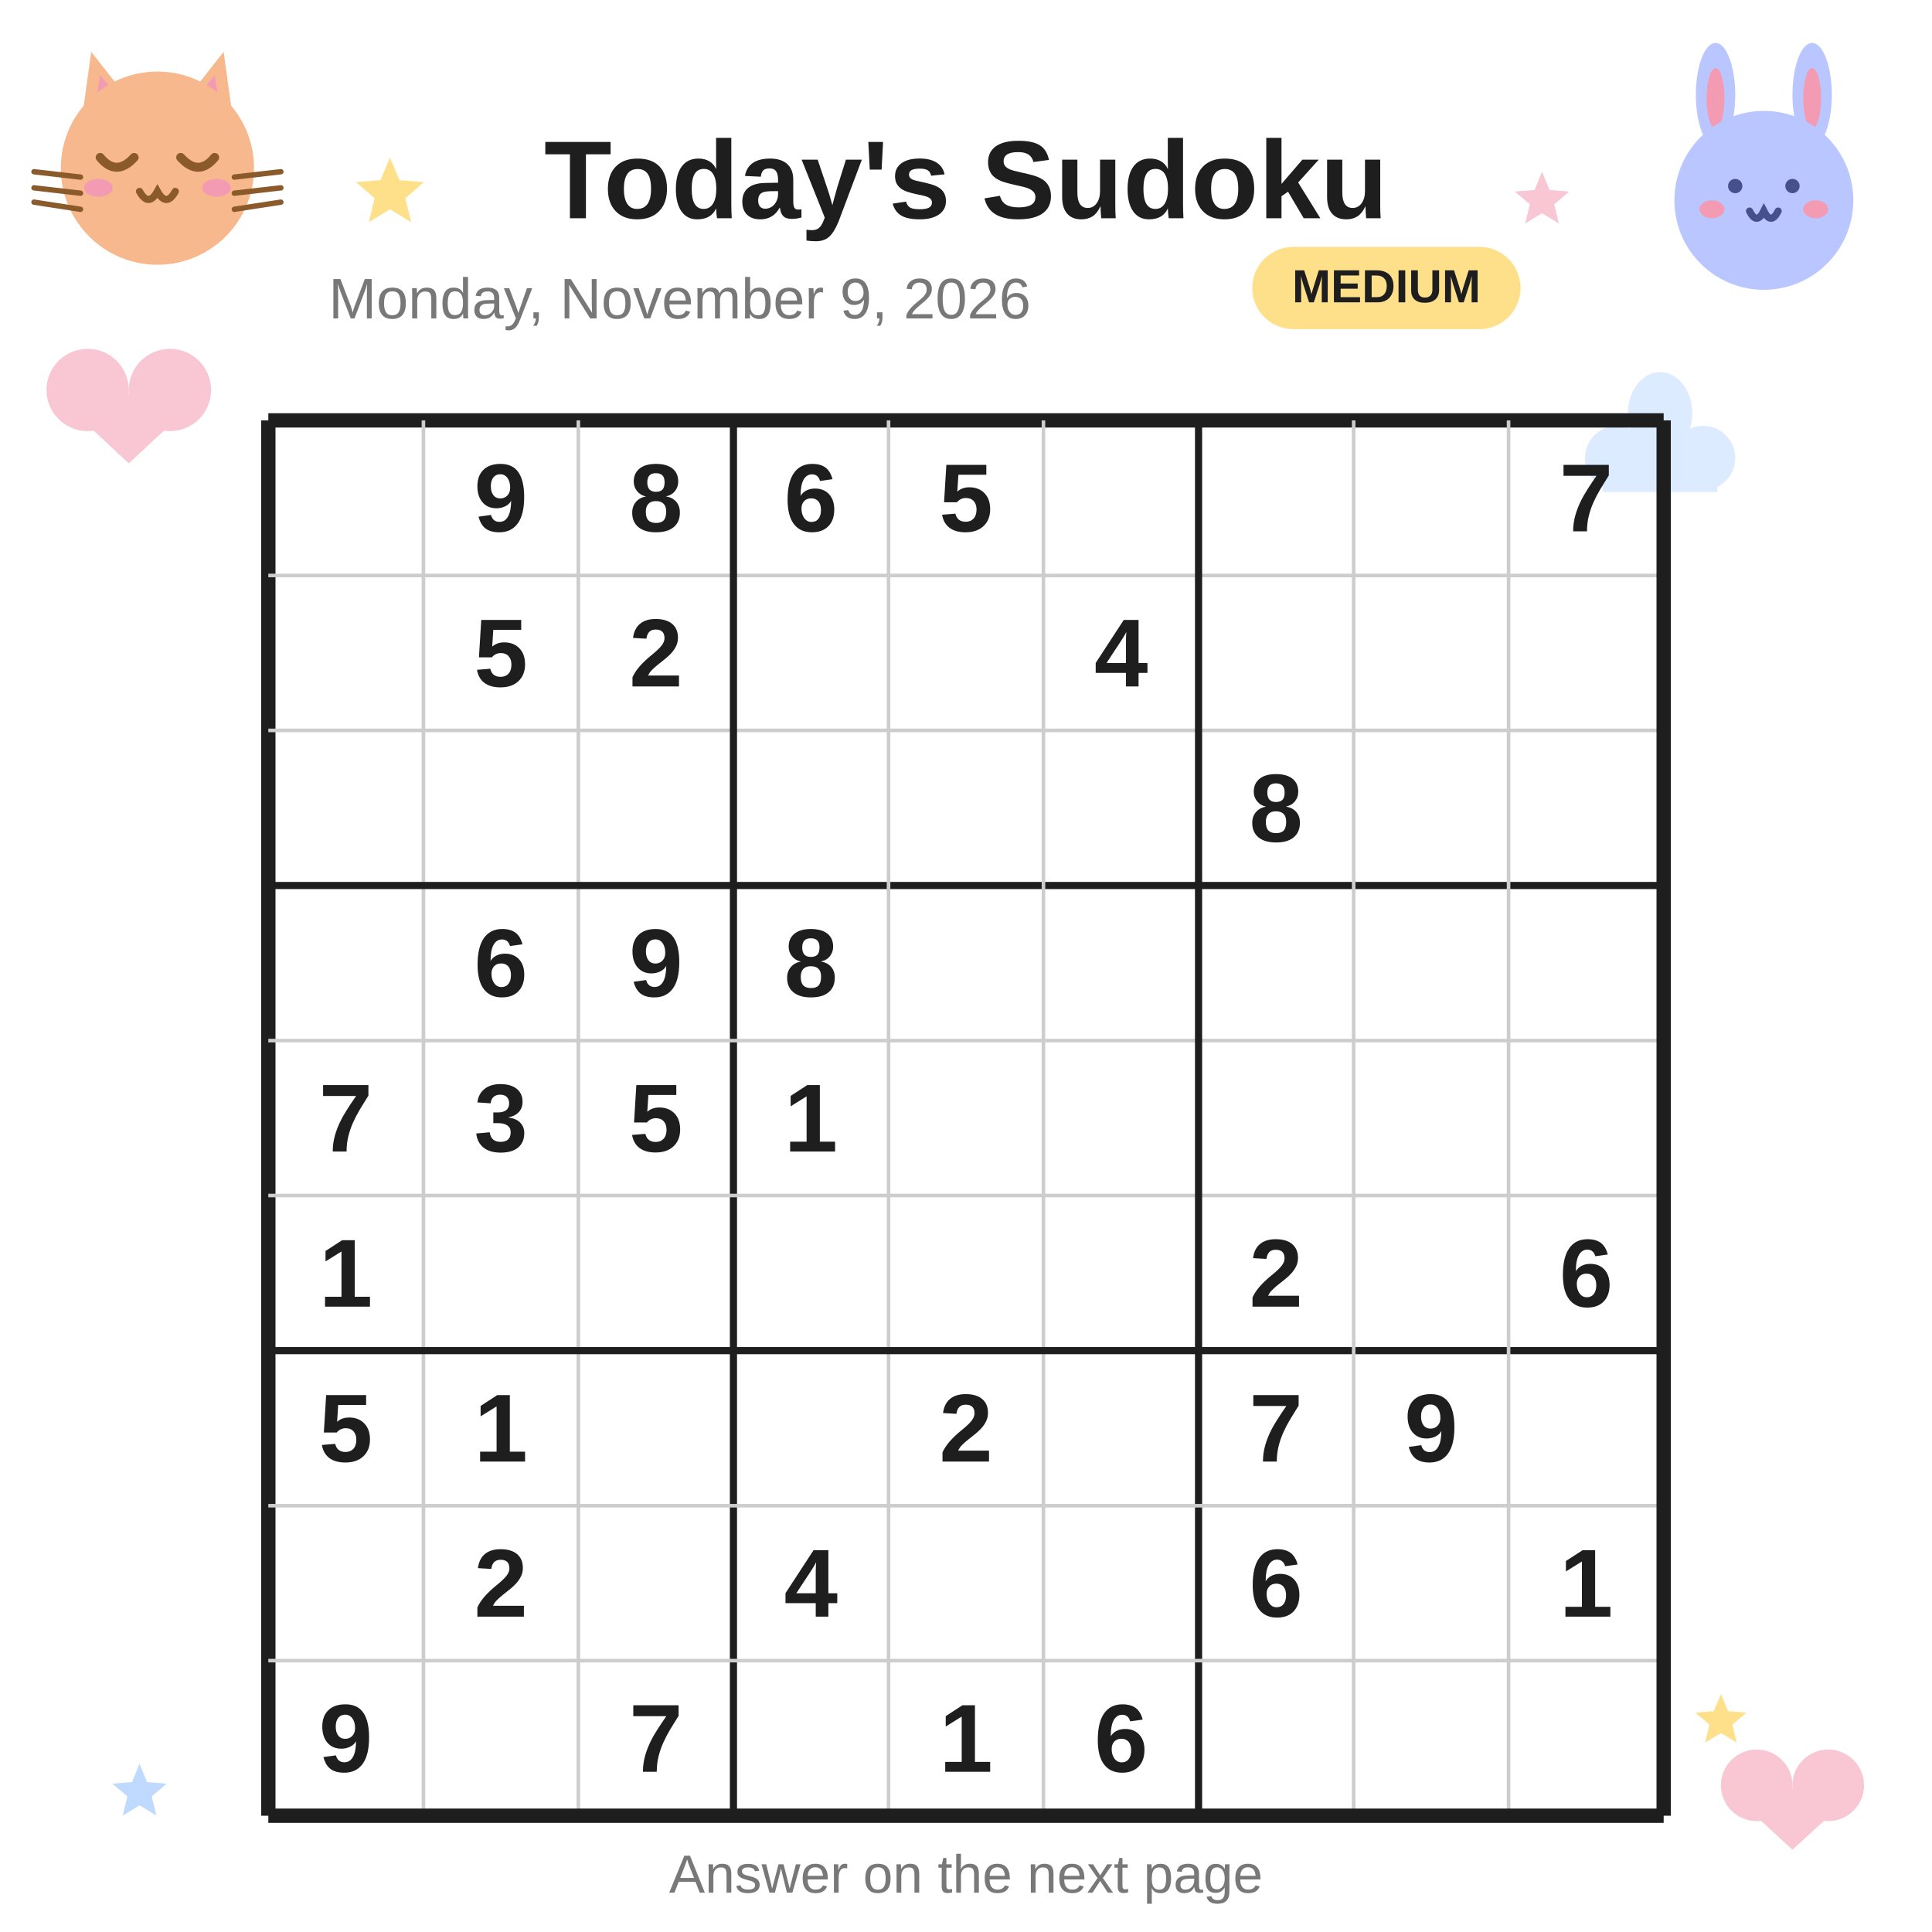
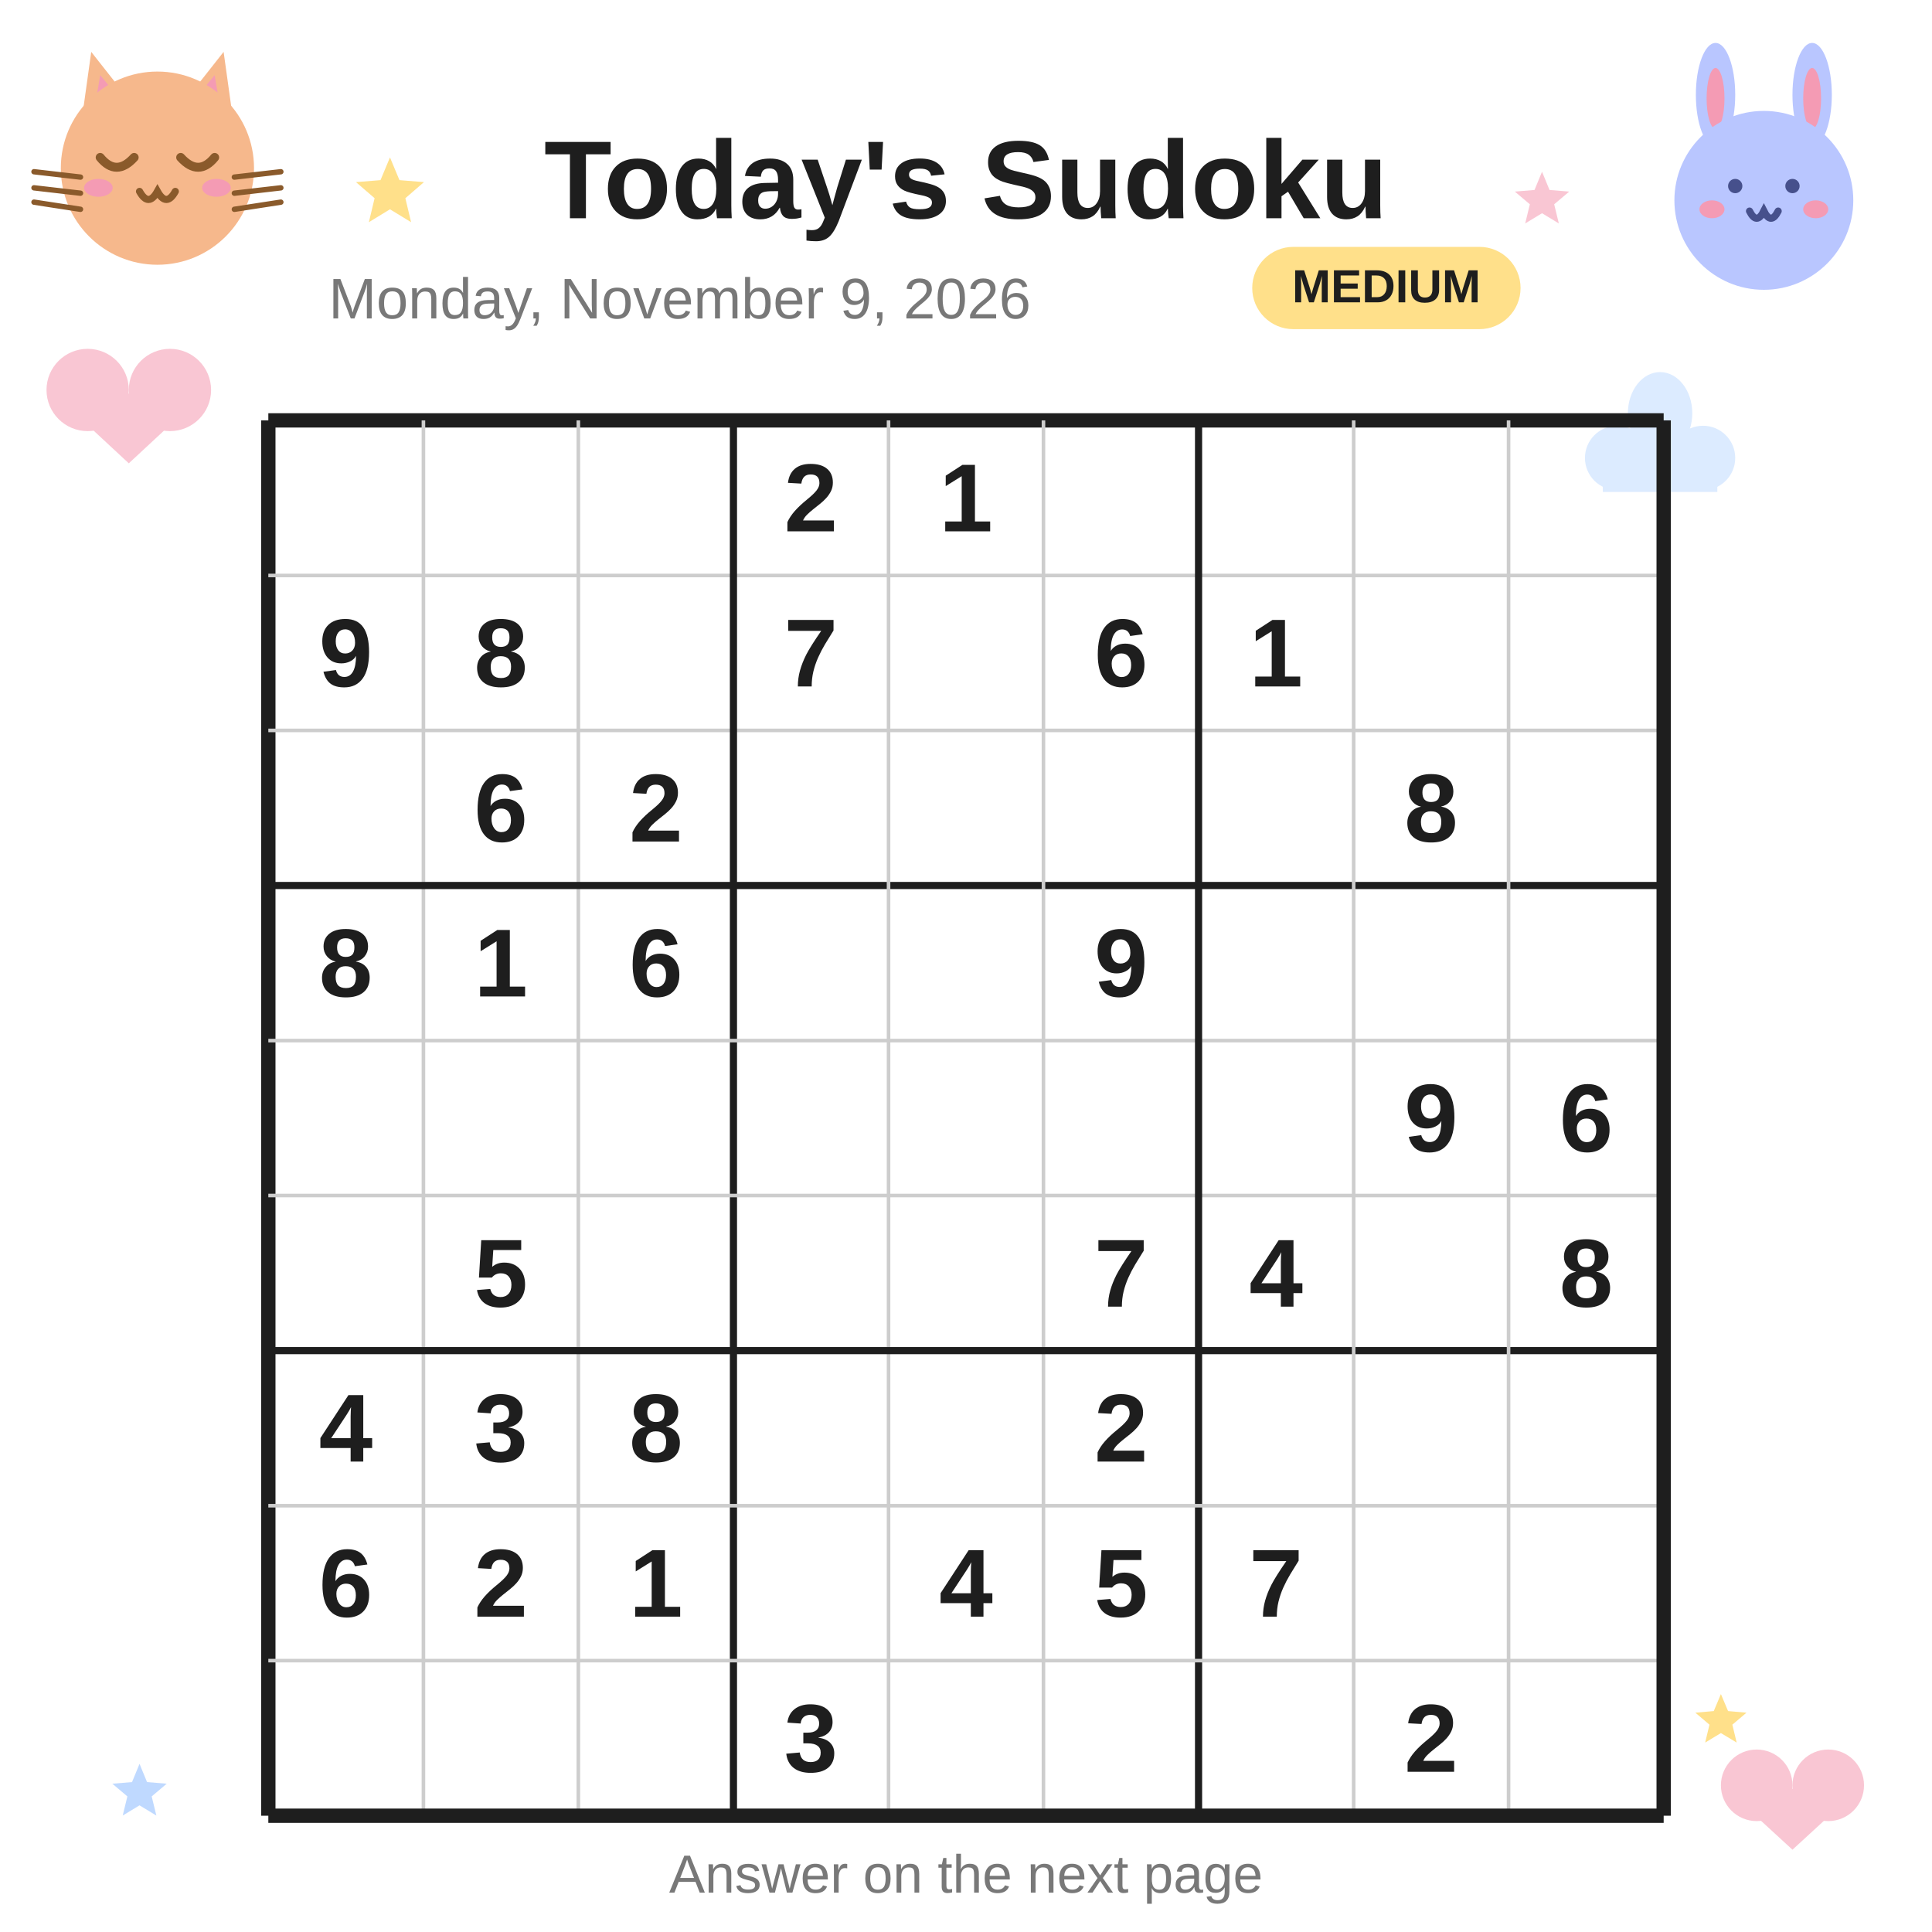
<svg xmlns="http://www.w3.org/2000/svg" viewBox="0 0 1080 1080" width="1080" height="1080">
  <rect width="1080" height="1080" fill="white" />
  <polygon points="45,72 51,29 77,62" fill="#f6b88c" />
  <polygon points="131,72 125,29 99,62" fill="#f6b88c" />
  <polygon points="52,66 56,42 70,59" fill="#f49bb4" />
  <polygon points="124,66 120,42 106,59" fill="#f49bb4" />
  <ellipse cx="88" cy="94" rx="54" ry="54" fill="#f6b88c" />
  <path d="M 56 88 Q 65 99 75 88" stroke="#8a5a2b" stroke-width="5" fill="none" stroke-linecap="round" />
  <path d="M 101 88 Q 111 99 120 88" stroke="#8a5a2b" stroke-width="5" fill="none" stroke-linecap="round" />
  <path d="M 78 107 Q 83 116 88 107 Q 93 116 98 107" stroke="#8a5a2b" stroke-width="4" fill="none" stroke-linecap="round" />
  <ellipse cx="55" cy="105" rx="8" ry="5" fill="#f49bb4" />
  <ellipse cx="121" cy="105" rx="8" ry="5" fill="#f49bb4" />
  <line x1="19" y1="96" x2="45" y2="99" stroke="#8a5a2b" stroke-width="3" stroke-linecap="round" />
  <line x1="131" y1="99" x2="157" y2="96" stroke="#8a5a2b" stroke-width="3" stroke-linecap="round" />
  <line x1="19" y1="105" x2="45" y2="108" stroke="#8a5a2b" stroke-width="3" stroke-linecap="round" />
  <line x1="131" y1="108" x2="157" y2="105" stroke="#8a5a2b" stroke-width="3" stroke-linecap="round" />
  <line x1="19" y1="113" x2="45" y2="117" stroke="#8a5a2b" stroke-width="3" stroke-linecap="round" />
  <line x1="131" y1="117" x2="157" y2="113" stroke="#8a5a2b" stroke-width="3" stroke-linecap="round" />
  <ellipse cx="959" cy="53" rx="11" ry="29" fill="#b9c6ff" />
  <ellipse cx="1013" cy="53" rx="11" ry="29" fill="#b9c6ff" />
  <ellipse cx="959" cy="55" rx="5" ry="17" fill="#f49bb4" />
  <ellipse cx="1013" cy="55" rx="5" ry="17" fill="#f49bb4" />
  <ellipse cx="986" cy="112" rx="50" ry="50" fill="#b9c6ff" />
  <circle cx="970" cy="104" r="4" fill="#46508c" />
  <circle cx="1002" cy="104" r="4" fill="#46508c" />
  <path d="M 978 118 Q 982 126 986 118 Q 990 126 994 118" stroke="#46508c" stroke-width="4" fill="none" stroke-linecap="round" />
  <ellipse cx="957" cy="117" rx="7" ry="5" fill="#f49bb4" />
  <ellipse cx="1015" cy="117" rx="7" ry="5" fill="#f49bb4" />
  <polygon points="218.0,88.0 223.3,100.7 237.0,101.8 226.6,110.8 229.8,124.2 218.0,117.0 206.2,124.2 209.4,110.8 199.0,101.8 212.7,100.7" fill="#ffe08a" />
  <polygon points="862.0,96.0 866.2,106.2 877.2,107.1 868.8,114.2 871.4,124.9 862.0,119.2 852.6,124.9 855.2,114.2 846.8,107.1 857.8,106.2" fill="#f9c6d3" />
  <polygon points="78.0,986.0 82.2,996.2 93.2,997.1 84.8,1004.2 87.4,1014.9 78.0,1009.2 68.6,1014.9 71.2,1004.2 62.8,997.1 73.8,996.2" fill="#bfd9ff" />
  <polygon points="962.0,947.0 966.0,956.5 976.3,957.4 968.4,964.1 970.8,974.1 962.0,968.8 953.2,974.1 955.6,964.1 947.7,957.4 958.0,956.5" fill="#ffe08a" />
  <circle cx="49" cy="218" r="23" fill="#f9c6d3" />
  <circle cx="95" cy="218" r="23" fill="#f9c6d3" />
  <polygon points="30,220 114,220 72,259" fill="#f9c6d3" />
  <circle cx="982" cy="998" r="20" fill="#f9c6d3" />
  <circle cx="1022" cy="998" r="20" fill="#f9c6d3" />
  <polygon points="965,1000 1039,1000 1002,1034" fill="#f9c6d3" />
  <g fill="#dcebff">
    <ellipse cx="904" cy="256" rx="18" ry="18" />
    <ellipse cx="928" cy="231" rx="18" ry="23" />
    <ellipse cx="952" cy="256" rx="18" ry="18" />
    <rect x="896" y="250" width="64" height="25" />
  </g>
  <text x="540" y="122" text-anchor="middle" font-family="DM Sans, Arial, Helvetica, sans-serif" font-size="62" font-weight="700" fill="#1e1e1e">Today's Sudoku</text>
  <text x="380" y="178" text-anchor="middle" font-family="DM Sans, Arial, Helvetica, sans-serif" font-size="32" fill="#787878">Monday, November 9, 2026</text>
  <rect x="700" y="138" width="150" height="46" rx="23" fill="#ffe08a" />
  <text x="775" y="169" text-anchor="middle" font-family="DM Sans, Arial, Helvetica, sans-serif" font-size="26" font-weight="700" fill="#1e1e1e">MEDIUM</text>
-   <text x="280.0" y="278.3" text-anchor="middle" dominant-baseline="central" font-family="DM Sans, Arial, Helvetica, sans-serif" font-size="54" font-weight="700" fill="#1e1e1e">9</text>
-   <text x="366.7" y="278.3" text-anchor="middle" dominant-baseline="central" font-family="DM Sans, Arial, Helvetica, sans-serif" font-size="54" font-weight="700" fill="#1e1e1e">8</text>
-   <text x="453.3" y="278.3" text-anchor="middle" dominant-baseline="central" font-family="DM Sans, Arial, Helvetica, sans-serif" font-size="54" font-weight="700" fill="#1e1e1e">6</text>
-   <text x="540.0" y="278.3" text-anchor="middle" dominant-baseline="central" font-family="DM Sans, Arial, Helvetica, sans-serif" font-size="54" font-weight="700" fill="#1e1e1e">5</text>
-   <text x="886.7" y="278.3" text-anchor="middle" dominant-baseline="central" font-family="DM Sans, Arial, Helvetica, sans-serif" font-size="54" font-weight="700" fill="#1e1e1e">7</text>
-   <text x="280.0" y="365.0" text-anchor="middle" dominant-baseline="central" font-family="DM Sans, Arial, Helvetica, sans-serif" font-size="54" font-weight="700" fill="#1e1e1e">5</text>
-   <text x="366.7" y="365.0" text-anchor="middle" dominant-baseline="central" font-family="DM Sans, Arial, Helvetica, sans-serif" font-size="54" font-weight="700" fill="#1e1e1e">2</text>
-   <text x="626.7" y="365.0" text-anchor="middle" dominant-baseline="central" font-family="DM Sans, Arial, Helvetica, sans-serif" font-size="54" font-weight="700" fill="#1e1e1e">4</text>
-   <text x="713.3" y="451.7" text-anchor="middle" dominant-baseline="central" font-family="DM Sans, Arial, Helvetica, sans-serif" font-size="54" font-weight="700" fill="#1e1e1e">8</text>
-   <text x="280.0" y="538.3" text-anchor="middle" dominant-baseline="central" font-family="DM Sans, Arial, Helvetica, sans-serif" font-size="54" font-weight="700" fill="#1e1e1e">6</text>
-   <text x="366.7" y="538.3" text-anchor="middle" dominant-baseline="central" font-family="DM Sans, Arial, Helvetica, sans-serif" font-size="54" font-weight="700" fill="#1e1e1e">9</text>
-   <text x="453.3" y="538.3" text-anchor="middle" dominant-baseline="central" font-family="DM Sans, Arial, Helvetica, sans-serif" font-size="54" font-weight="700" fill="#1e1e1e">8</text>
-   <text x="193.3" y="625.0" text-anchor="middle" dominant-baseline="central" font-family="DM Sans, Arial, Helvetica, sans-serif" font-size="54" font-weight="700" fill="#1e1e1e">7</text>
-   <text x="280.0" y="625.0" text-anchor="middle" dominant-baseline="central" font-family="DM Sans, Arial, Helvetica, sans-serif" font-size="54" font-weight="700" fill="#1e1e1e">3</text>
-   <text x="366.7" y="625.0" text-anchor="middle" dominant-baseline="central" font-family="DM Sans, Arial, Helvetica, sans-serif" font-size="54" font-weight="700" fill="#1e1e1e">5</text>
-   <text x="453.3" y="625.0" text-anchor="middle" dominant-baseline="central" font-family="DM Sans, Arial, Helvetica, sans-serif" font-size="54" font-weight="700" fill="#1e1e1e">1</text>
-   <text x="193.3" y="711.7" text-anchor="middle" dominant-baseline="central" font-family="DM Sans, Arial, Helvetica, sans-serif" font-size="54" font-weight="700" fill="#1e1e1e">1</text>
-   <text x="713.3" y="711.7" text-anchor="middle" dominant-baseline="central" font-family="DM Sans, Arial, Helvetica, sans-serif" font-size="54" font-weight="700" fill="#1e1e1e">2</text>
-   <text x="886.7" y="711.7" text-anchor="middle" dominant-baseline="central" font-family="DM Sans, Arial, Helvetica, sans-serif" font-size="54" font-weight="700" fill="#1e1e1e">6</text>
-   <text x="193.3" y="798.3" text-anchor="middle" dominant-baseline="central" font-family="DM Sans, Arial, Helvetica, sans-serif" font-size="54" font-weight="700" fill="#1e1e1e">5</text>
-   <text x="280.0" y="798.3" text-anchor="middle" dominant-baseline="central" font-family="DM Sans, Arial, Helvetica, sans-serif" font-size="54" font-weight="700" fill="#1e1e1e">1</text>
-   <text x="540.0" y="798.3" text-anchor="middle" dominant-baseline="central" font-family="DM Sans, Arial, Helvetica, sans-serif" font-size="54" font-weight="700" fill="#1e1e1e">2</text>
-   <text x="713.3" y="798.3" text-anchor="middle" dominant-baseline="central" font-family="DM Sans, Arial, Helvetica, sans-serif" font-size="54" font-weight="700" fill="#1e1e1e">7</text>
-   <text x="800.0" y="798.3" text-anchor="middle" dominant-baseline="central" font-family="DM Sans, Arial, Helvetica, sans-serif" font-size="54" font-weight="700" fill="#1e1e1e">9</text>
+   <text x="453.3" y="278.3" text-anchor="middle" dominant-baseline="central" font-family="DM Sans, Arial, Helvetica, sans-serif" font-size="54" font-weight="700" fill="#1e1e1e">2</text>
+   <text x="540.0" y="278.3" text-anchor="middle" dominant-baseline="central" font-family="DM Sans, Arial, Helvetica, sans-serif" font-size="54" font-weight="700" fill="#1e1e1e">1</text>
+   <text x="193.3" y="365.0" text-anchor="middle" dominant-baseline="central" font-family="DM Sans, Arial, Helvetica, sans-serif" font-size="54" font-weight="700" fill="#1e1e1e">9</text>
+   <text x="280.0" y="365.0" text-anchor="middle" dominant-baseline="central" font-family="DM Sans, Arial, Helvetica, sans-serif" font-size="54" font-weight="700" fill="#1e1e1e">8</text>
+   <text x="453.3" y="365.0" text-anchor="middle" dominant-baseline="central" font-family="DM Sans, Arial, Helvetica, sans-serif" font-size="54" font-weight="700" fill="#1e1e1e">7</text>
+   <text x="626.7" y="365.0" text-anchor="middle" dominant-baseline="central" font-family="DM Sans, Arial, Helvetica, sans-serif" font-size="54" font-weight="700" fill="#1e1e1e">6</text>
+   <text x="713.3" y="365.0" text-anchor="middle" dominant-baseline="central" font-family="DM Sans, Arial, Helvetica, sans-serif" font-size="54" font-weight="700" fill="#1e1e1e">1</text>
+   <text x="280.0" y="451.7" text-anchor="middle" dominant-baseline="central" font-family="DM Sans, Arial, Helvetica, sans-serif" font-size="54" font-weight="700" fill="#1e1e1e">6</text>
+   <text x="366.7" y="451.7" text-anchor="middle" dominant-baseline="central" font-family="DM Sans, Arial, Helvetica, sans-serif" font-size="54" font-weight="700" fill="#1e1e1e">2</text>
+   <text x="800.0" y="451.7" text-anchor="middle" dominant-baseline="central" font-family="DM Sans, Arial, Helvetica, sans-serif" font-size="54" font-weight="700" fill="#1e1e1e">8</text>
+   <text x="193.3" y="538.3" text-anchor="middle" dominant-baseline="central" font-family="DM Sans, Arial, Helvetica, sans-serif" font-size="54" font-weight="700" fill="#1e1e1e">8</text>
+   <text x="280.0" y="538.3" text-anchor="middle" dominant-baseline="central" font-family="DM Sans, Arial, Helvetica, sans-serif" font-size="54" font-weight="700" fill="#1e1e1e">1</text>
+   <text x="366.7" y="538.3" text-anchor="middle" dominant-baseline="central" font-family="DM Sans, Arial, Helvetica, sans-serif" font-size="54" font-weight="700" fill="#1e1e1e">6</text>
+   <text x="626.7" y="538.3" text-anchor="middle" dominant-baseline="central" font-family="DM Sans, Arial, Helvetica, sans-serif" font-size="54" font-weight="700" fill="#1e1e1e">9</text>
+   <text x="800.0" y="625.0" text-anchor="middle" dominant-baseline="central" font-family="DM Sans, Arial, Helvetica, sans-serif" font-size="54" font-weight="700" fill="#1e1e1e">9</text>
+   <text x="886.7" y="625.0" text-anchor="middle" dominant-baseline="central" font-family="DM Sans, Arial, Helvetica, sans-serif" font-size="54" font-weight="700" fill="#1e1e1e">6</text>
+   <text x="280.0" y="711.7" text-anchor="middle" dominant-baseline="central" font-family="DM Sans, Arial, Helvetica, sans-serif" font-size="54" font-weight="700" fill="#1e1e1e">5</text>
+   <text x="626.7" y="711.7" text-anchor="middle" dominant-baseline="central" font-family="DM Sans, Arial, Helvetica, sans-serif" font-size="54" font-weight="700" fill="#1e1e1e">7</text>
+   <text x="713.3" y="711.7" text-anchor="middle" dominant-baseline="central" font-family="DM Sans, Arial, Helvetica, sans-serif" font-size="54" font-weight="700" fill="#1e1e1e">4</text>
+   <text x="886.7" y="711.7" text-anchor="middle" dominant-baseline="central" font-family="DM Sans, Arial, Helvetica, sans-serif" font-size="54" font-weight="700" fill="#1e1e1e">8</text>
+   <text x="193.3" y="798.3" text-anchor="middle" dominant-baseline="central" font-family="DM Sans, Arial, Helvetica, sans-serif" font-size="54" font-weight="700" fill="#1e1e1e">4</text>
+   <text x="280.0" y="798.3" text-anchor="middle" dominant-baseline="central" font-family="DM Sans, Arial, Helvetica, sans-serif" font-size="54" font-weight="700" fill="#1e1e1e">3</text>
+   <text x="366.7" y="798.3" text-anchor="middle" dominant-baseline="central" font-family="DM Sans, Arial, Helvetica, sans-serif" font-size="54" font-weight="700" fill="#1e1e1e">8</text>
+   <text x="626.7" y="798.3" text-anchor="middle" dominant-baseline="central" font-family="DM Sans, Arial, Helvetica, sans-serif" font-size="54" font-weight="700" fill="#1e1e1e">2</text>
+   <text x="193.3" y="885.0" text-anchor="middle" dominant-baseline="central" font-family="DM Sans, Arial, Helvetica, sans-serif" font-size="54" font-weight="700" fill="#1e1e1e">6</text>
  <text x="280.0" y="885.0" text-anchor="middle" dominant-baseline="central" font-family="DM Sans, Arial, Helvetica, sans-serif" font-size="54" font-weight="700" fill="#1e1e1e">2</text>
-   <text x="453.3" y="885.0" text-anchor="middle" dominant-baseline="central" font-family="DM Sans, Arial, Helvetica, sans-serif" font-size="54" font-weight="700" fill="#1e1e1e">4</text>
-   <text x="713.3" y="885.0" text-anchor="middle" dominant-baseline="central" font-family="DM Sans, Arial, Helvetica, sans-serif" font-size="54" font-weight="700" fill="#1e1e1e">6</text>
-   <text x="886.7" y="885.0" text-anchor="middle" dominant-baseline="central" font-family="DM Sans, Arial, Helvetica, sans-serif" font-size="54" font-weight="700" fill="#1e1e1e">1</text>
-   <text x="193.3" y="971.7" text-anchor="middle" dominant-baseline="central" font-family="DM Sans, Arial, Helvetica, sans-serif" font-size="54" font-weight="700" fill="#1e1e1e">9</text>
-   <text x="366.7" y="971.7" text-anchor="middle" dominant-baseline="central" font-family="DM Sans, Arial, Helvetica, sans-serif" font-size="54" font-weight="700" fill="#1e1e1e">7</text>
-   <text x="540.0" y="971.7" text-anchor="middle" dominant-baseline="central" font-family="DM Sans, Arial, Helvetica, sans-serif" font-size="54" font-weight="700" fill="#1e1e1e">1</text>
-   <text x="626.7" y="971.7" text-anchor="middle" dominant-baseline="central" font-family="DM Sans, Arial, Helvetica, sans-serif" font-size="54" font-weight="700" fill="#1e1e1e">6</text>
+   <text x="366.7" y="885.0" text-anchor="middle" dominant-baseline="central" font-family="DM Sans, Arial, Helvetica, sans-serif" font-size="54" font-weight="700" fill="#1e1e1e">1</text>
+   <text x="540.0" y="885.0" text-anchor="middle" dominant-baseline="central" font-family="DM Sans, Arial, Helvetica, sans-serif" font-size="54" font-weight="700" fill="#1e1e1e">4</text>
+   <text x="626.7" y="885.0" text-anchor="middle" dominant-baseline="central" font-family="DM Sans, Arial, Helvetica, sans-serif" font-size="54" font-weight="700" fill="#1e1e1e">5</text>
+   <text x="713.3" y="885.0" text-anchor="middle" dominant-baseline="central" font-family="DM Sans, Arial, Helvetica, sans-serif" font-size="54" font-weight="700" fill="#1e1e1e">7</text>
+   <text x="453.3" y="971.7" text-anchor="middle" dominant-baseline="central" font-family="DM Sans, Arial, Helvetica, sans-serif" font-size="54" font-weight="700" fill="#1e1e1e">3</text>
+   <text x="800.0" y="971.7" text-anchor="middle" dominant-baseline="central" font-family="DM Sans, Arial, Helvetica, sans-serif" font-size="54" font-weight="700" fill="#1e1e1e">2</text>
  <line x1="150.0" y1="235" x2="150.0" y2="1015" stroke="#1e1e1e" stroke-width="8" />
  <line x1="150" y1="235.0" x2="930" y2="235.0" stroke="#1e1e1e" stroke-width="8" />
  <line x1="236.7" y1="235" x2="236.7" y2="1015" stroke="#cdcdcd" stroke-width="2" />
  <line x1="150" y1="321.7" x2="930" y2="321.7" stroke="#cdcdcd" stroke-width="2" />
  <line x1="323.3" y1="235" x2="323.3" y2="1015" stroke="#cdcdcd" stroke-width="2" />
  <line x1="150" y1="408.3" x2="930" y2="408.3" stroke="#cdcdcd" stroke-width="2" />
  <line x1="410.0" y1="235" x2="410.0" y2="1015" stroke="#1e1e1e" stroke-width="4" />
  <line x1="150" y1="495.0" x2="930" y2="495.0" stroke="#1e1e1e" stroke-width="4" />
  <line x1="496.7" y1="235" x2="496.7" y2="1015" stroke="#cdcdcd" stroke-width="2" />
  <line x1="150" y1="581.7" x2="930" y2="581.7" stroke="#cdcdcd" stroke-width="2" />
  <line x1="583.3" y1="235" x2="583.3" y2="1015" stroke="#cdcdcd" stroke-width="2" />
  <line x1="150" y1="668.3" x2="930" y2="668.3" stroke="#cdcdcd" stroke-width="2" />
  <line x1="670.0" y1="235" x2="670.0" y2="1015" stroke="#1e1e1e" stroke-width="4" />
  <line x1="150" y1="755.0" x2="930" y2="755.0" stroke="#1e1e1e" stroke-width="4" />
  <line x1="756.7" y1="235" x2="756.7" y2="1015" stroke="#cdcdcd" stroke-width="2" />
  <line x1="150" y1="841.7" x2="930" y2="841.7" stroke="#cdcdcd" stroke-width="2" />
  <line x1="843.3" y1="235" x2="843.3" y2="1015" stroke="#cdcdcd" stroke-width="2" />
  <line x1="150" y1="928.3" x2="930" y2="928.3" stroke="#cdcdcd" stroke-width="2" />
  <line x1="930.0" y1="235" x2="930.0" y2="1015" stroke="#1e1e1e" stroke-width="8" />
  <line x1="150" y1="1015.0" x2="930" y2="1015.0" stroke="#1e1e1e" stroke-width="8" />
  <text x="540" y="1058" text-anchor="middle" font-family="DM Sans, Arial, Helvetica, sans-serif" font-size="30" fill="#787878">Answer on the next page</text>
</svg>
